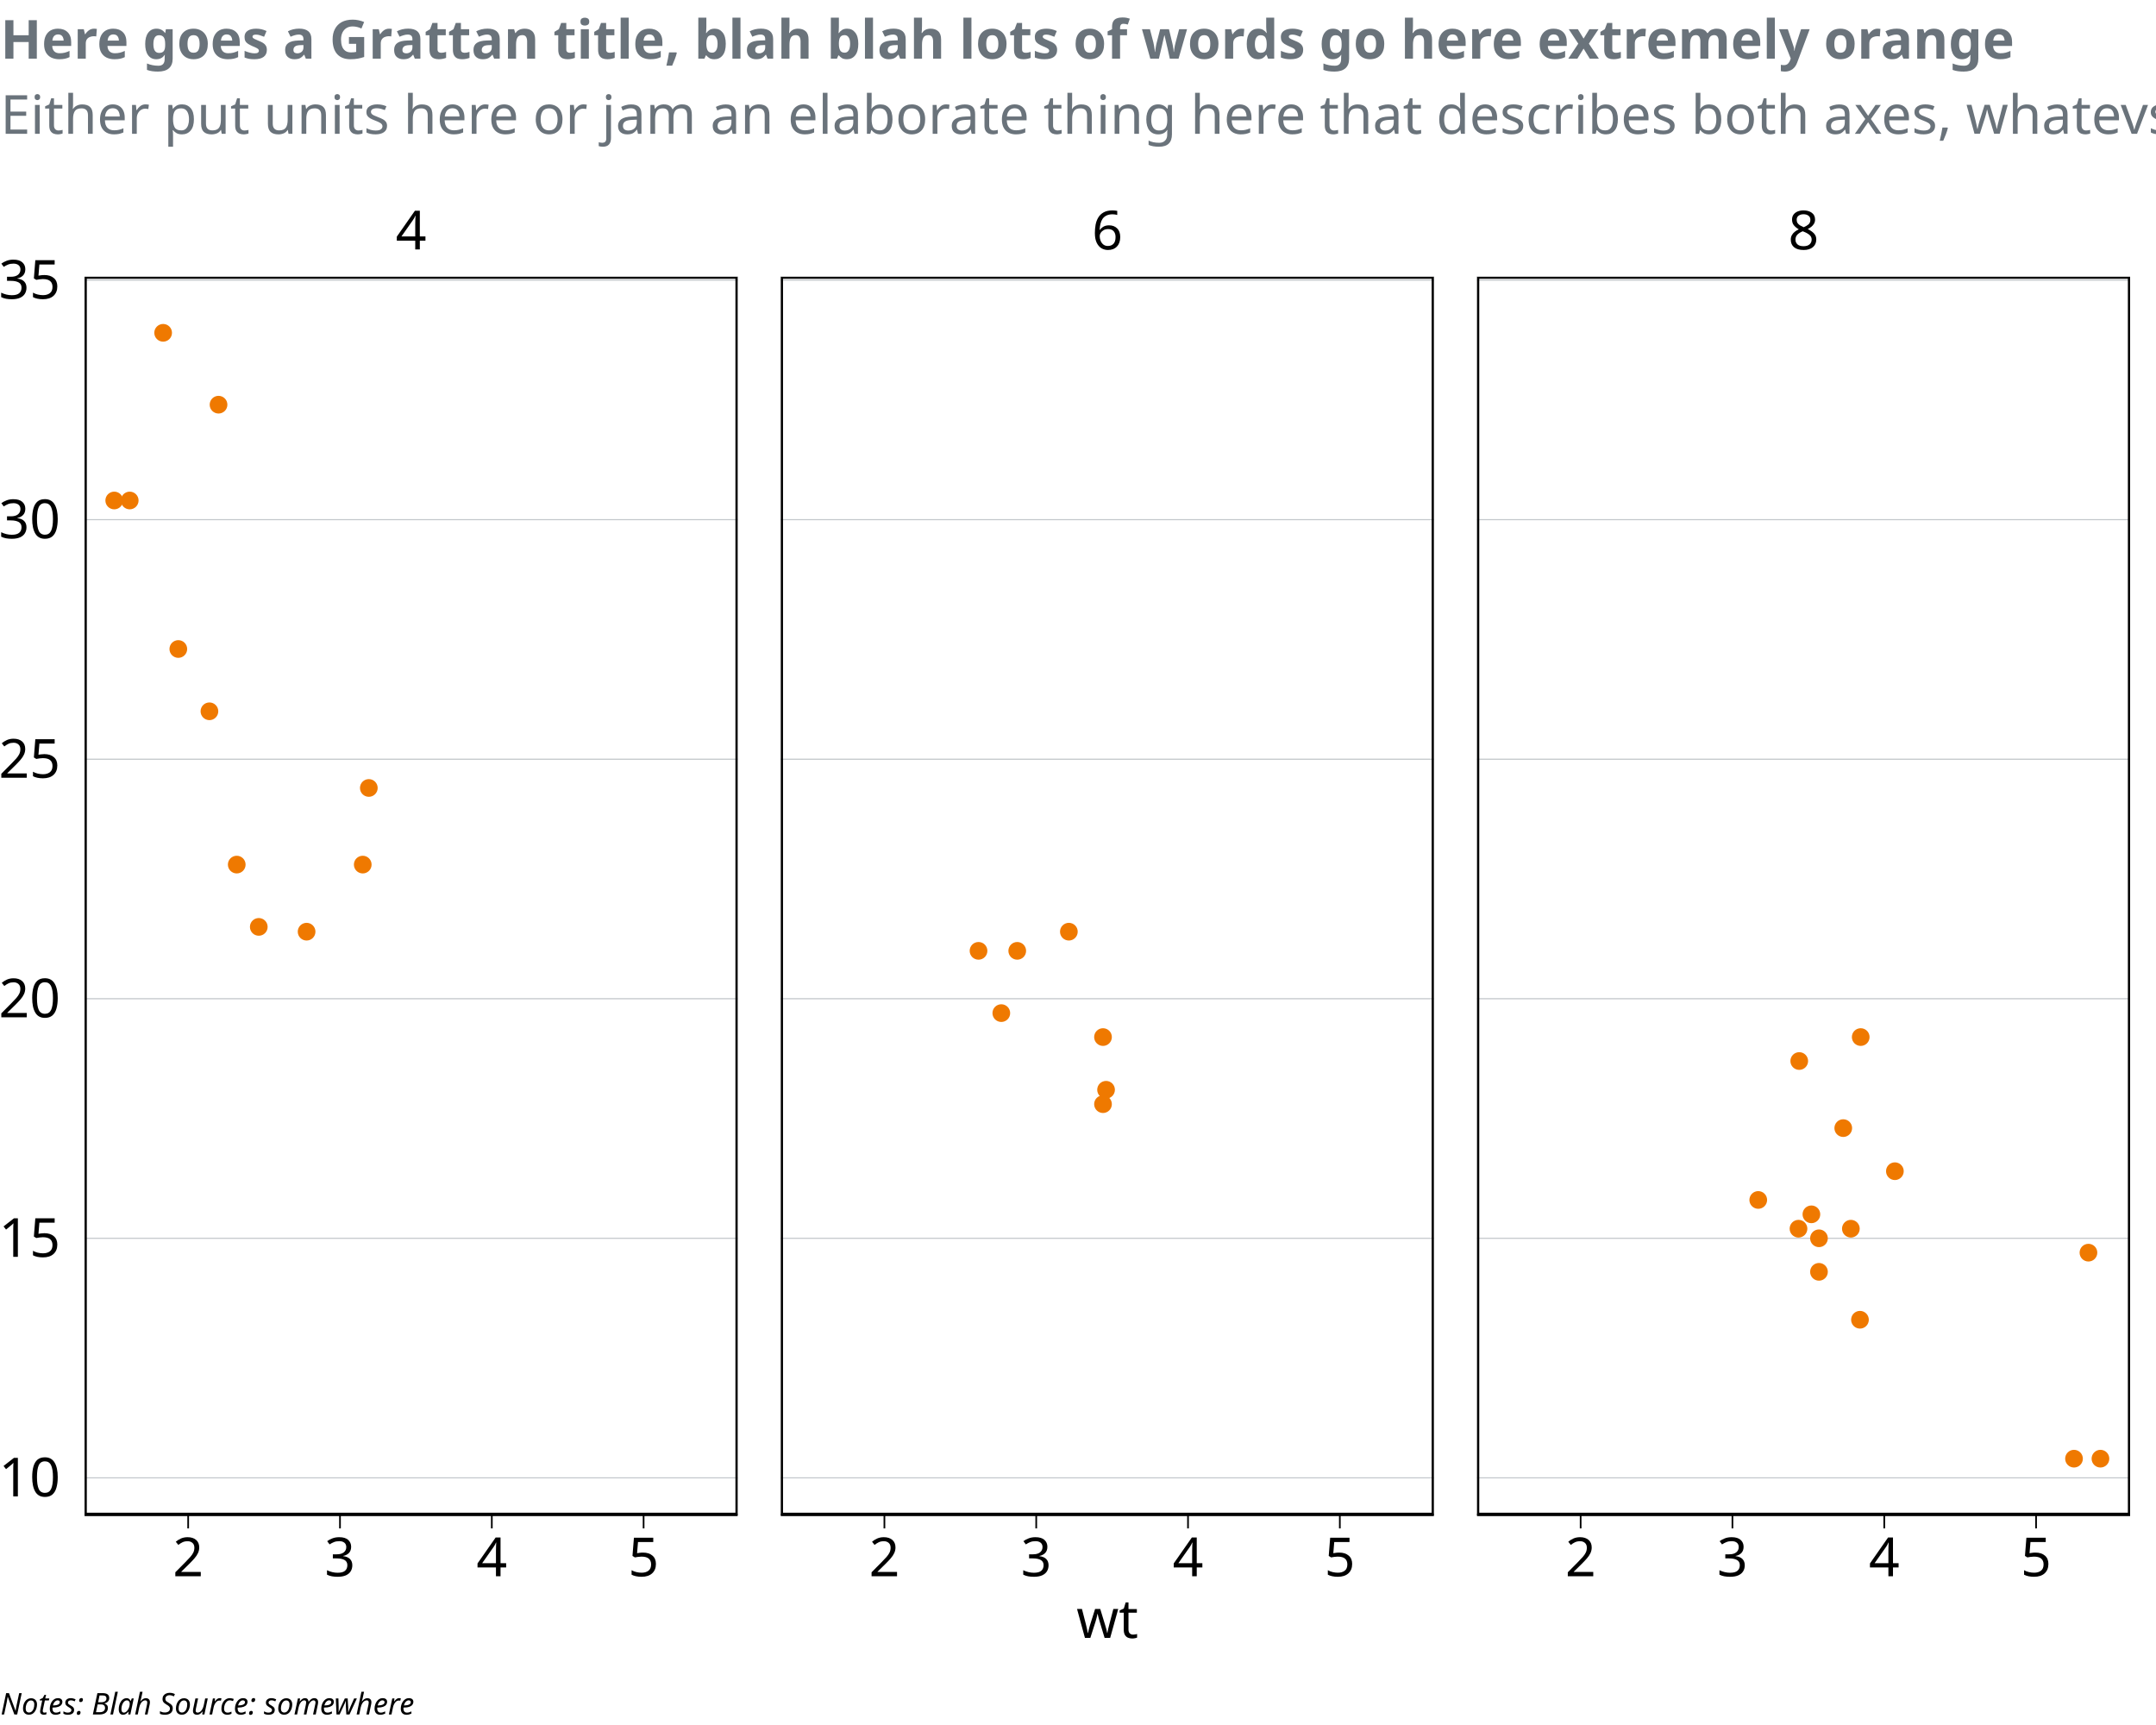
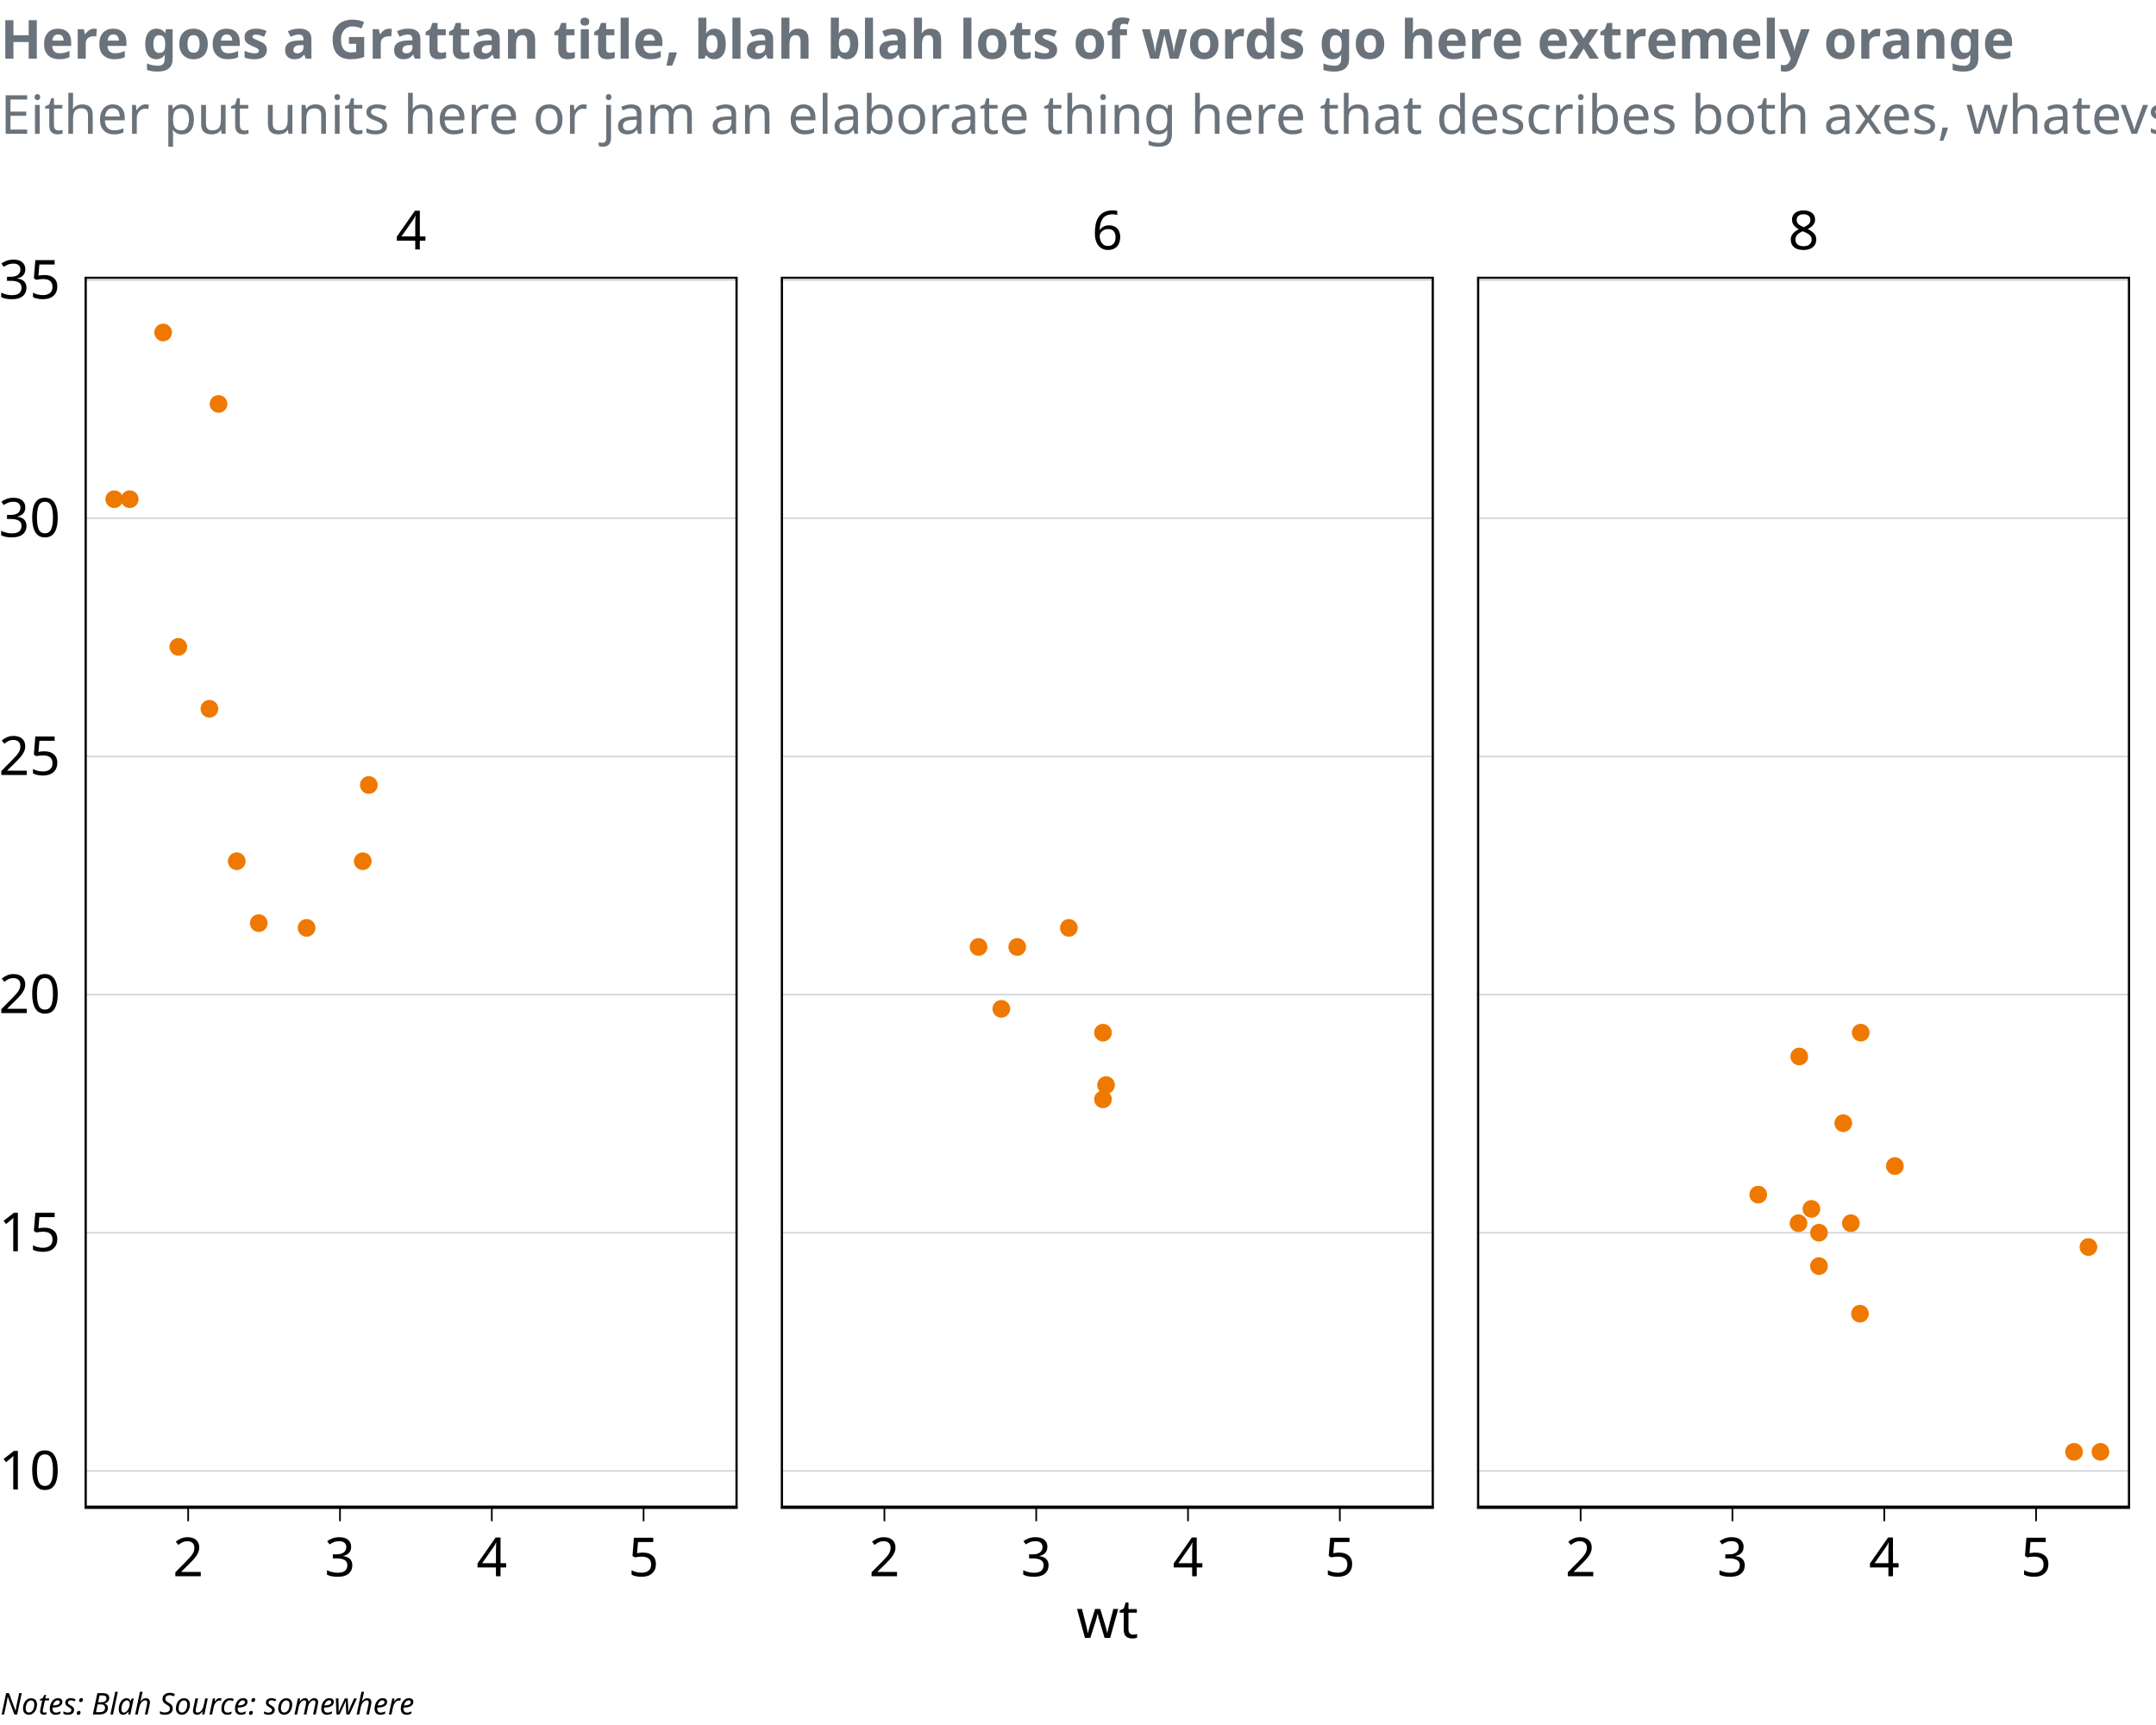
<svg xmlns="http://www.w3.org/2000/svg" class="svglite" data-engine-version="2.0" width="720.00pt" height="576.00pt" viewBox="0 0 720.00 576.00">
  <defs>
    <style type="text/css">
    .svglite line, .svglite polyline, .svglite polygon, .svglite path, .svglite rect, .svglite circle {
      fill: none;
      stroke: #000000;
      stroke-linecap: round;
      stroke-linejoin: round;
      stroke-miterlimit: 10.00;
    }
  </style>
  </defs>
  <rect width="100%" height="100%" style="stroke: none; fill: #FFFFFF;" />
  <defs>
    <clipPath id="cpMC4wMHw3MjAuMDB8MC4wMHw1NzYuMDA=">
      <rect x="0.00" y="0.00" width="720.00" height="576.00" />
    </clipPath>
  </defs>
  <g clip-path="url(#cpMC4wMHw3MjAuMDB8MC4wMHw1NzYuMDA=)">
    <rect x="0" y="0.00" width="720.00" height="576.00" style="stroke-width: 0.75; stroke: none; fill: #FFFFFF;" />
  </g>
  <defs>
-     <clipPath id="cpMjguMjR8MjQ2LjM0fDkyLjM0fDUwNS44Nw==">
-       <rect x="28.24" y="92.34" width="218.11" height="413.53" />
+     <clipPath id="cpMjguMjR8MjQ2LjM0fDkyLjM0fDUwMy40Nw==">
+       <rect x="28.24" y="92.34" width="218.11" height="411.14" />
    </clipPath>
  </defs>
-   <g clip-path="url(#cpMjguMjR8MjQ2LjM0fDkyLjM0fDUwNS44Nw==)">
-     <rect x="28.24" y="92.34" width="218.11" height="413.53" style="stroke-width: 0.75; stroke: none; fill: #FFFFFF;" />
-     <polyline points="28.24,493.47 246.34,493.47 " style="stroke-width: 0.38; stroke: #C3C7CB; stroke-linecap: butt;" />
-     <polyline points="28.24,413.48 246.34,413.48 " style="stroke-width: 0.38; stroke: #C3C7CB; stroke-linecap: butt;" />
-     <polyline points="28.24,333.49 246.34,333.49 " style="stroke-width: 0.38; stroke: #C3C7CB; stroke-linecap: butt;" />
-     <polyline points="28.24,253.51 246.34,253.51 " style="stroke-width: 0.38; stroke: #C3C7CB; stroke-linecap: butt;" />
-     <polyline points="28.24,173.52 246.34,173.52 " style="stroke-width: 0.38; stroke: #C3C7CB; stroke-linecap: butt;" />
-     <polyline points="28.24,93.54 246.34,93.54 " style="stroke-width: 0.38; stroke: #C3C7CB; stroke-linecap: butt;" />
-     <circle cx="79.06" cy="288.70" r="2.60" style="stroke-width: 0.71; stroke: #EF7900; fill: #EF7900;" />
-     <circle cx="123.17" cy="263.11" r="2.60" style="stroke-width: 0.71; stroke: #EF7900; fill: #EF7900;" />
-     <circle cx="121.14" cy="288.70" r="2.60" style="stroke-width: 0.71; stroke: #EF7900; fill: #EF7900;" />
-     <circle cx="72.98" cy="135.13" r="2.60" style="stroke-width: 0.71; stroke: #EF7900; fill: #EF7900;" />
-     <circle cx="43.32" cy="167.12" r="2.60" style="stroke-width: 0.71; stroke: #EF7900; fill: #EF7900;" />
-     <circle cx="54.48" cy="111.13" r="2.60" style="stroke-width: 0.71; stroke: #EF7900; fill: #EF7900;" />
-     <circle cx="86.42" cy="309.50" r="2.60" style="stroke-width: 0.71; stroke: #EF7900; fill: #EF7900;" />
-     <circle cx="59.55" cy="216.71" r="2.60" style="stroke-width: 0.71; stroke: #EF7900; fill: #EF7900;" />
-     <circle cx="69.94" cy="237.51" r="2.60" style="stroke-width: 0.71; stroke: #EF7900; fill: #EF7900;" />
-     <circle cx="38.15" cy="167.12" r="2.60" style="stroke-width: 0.71; stroke: #EF7900; fill: #EF7900;" />
-     <circle cx="102.39" cy="311.10" r="2.60" style="stroke-width: 0.71; stroke: #EF7900; fill: #EF7900;" />
-     <rect x="28.24" y="92.34" width="218.11" height="413.53" style="stroke-width: 1.50;" />
+   <g clip-path="url(#cpMjguMjR8MjQ2LjM0fDkyLjM0fDUwMy40Nw==)">
+     <rect x="28.24" y="92.34" width="218.11" height="411.14" style="stroke-width: 0.75; stroke: none; fill: #FFFFFF;" />
+     <polyline points="28.24,491.15 246.34,491.15 " style="stroke-width: 0.38; stroke: #C3C7CB; stroke-linecap: butt;" />
+     <polyline points="28.24,411.62 246.34,411.62 " style="stroke-width: 0.38; stroke: #C3C7CB; stroke-linecap: butt;" />
+     <polyline points="28.24,332.10 246.34,332.10 " style="stroke-width: 0.38; stroke: #C3C7CB; stroke-linecap: butt;" />
+     <polyline points="28.24,252.58 246.34,252.58 " style="stroke-width: 0.38; stroke: #C3C7CB; stroke-linecap: butt;" />
+     <polyline points="28.24,173.05 246.34,173.05 " style="stroke-width: 0.38; stroke: #C3C7CB; stroke-linecap: butt;" />
+     <polyline points="28.24,93.53 246.34,93.53 " style="stroke-width: 0.38; stroke: #C3C7CB; stroke-linecap: butt;" />
+     <circle cx="79.06" cy="287.57" r="2.60" style="stroke-width: 0.71; stroke: #EF7900; fill: #EF7900;" />
+     <circle cx="123.17" cy="262.12" r="2.60" style="stroke-width: 0.71; stroke: #EF7900; fill: #EF7900;" />
+     <circle cx="121.14" cy="287.57" r="2.60" style="stroke-width: 0.71; stroke: #EF7900; fill: #EF7900;" />
+     <circle cx="72.98" cy="134.88" r="2.60" style="stroke-width: 0.71; stroke: #EF7900; fill: #EF7900;" />
+     <circle cx="43.32" cy="166.69" r="2.60" style="stroke-width: 0.71; stroke: #EF7900; fill: #EF7900;" />
+     <circle cx="54.48" cy="111.02" r="2.60" style="stroke-width: 0.71; stroke: #EF7900; fill: #EF7900;" />
+     <circle cx="86.42" cy="308.24" r="2.60" style="stroke-width: 0.71; stroke: #EF7900; fill: #EF7900;" />
+     <circle cx="59.55" cy="216.00" r="2.60" style="stroke-width: 0.71; stroke: #EF7900; fill: #EF7900;" />
+     <circle cx="69.94" cy="236.67" r="2.60" style="stroke-width: 0.71; stroke: #EF7900; fill: #EF7900;" />
+     <circle cx="38.15" cy="166.69" r="2.60" style="stroke-width: 0.71; stroke: #EF7900; fill: #EF7900;" />
+     <circle cx="102.39" cy="309.83" r="2.60" style="stroke-width: 0.71; stroke: #EF7900; fill: #EF7900;" />
+     <rect x="28.24" y="92.34" width="218.11" height="411.14" style="stroke-width: 1.50;" />
  </g>
  <g clip-path="url(#cpMC4wMHw3MjAuMDB8MC4wMHw1NzYuMDA=)">
</g>
  <defs>
-     <clipPath id="cpMjYwLjc0fDQ3OC44NXw5Mi4zNHw1MDUuODc=">
-       <rect x="260.74" y="92.34" width="218.11" height="413.53" />
+     <clipPath id="cpMjYwLjc0fDQ3OC44NXw5Mi4zNHw1MDMuNDc=">
+       <rect x="260.74" y="92.34" width="218.11" height="411.14" />
    </clipPath>
  </defs>
-   <g clip-path="url(#cpMjYwLjc0fDQ3OC44NXw5Mi4zNHw1MDUuODc=)">
-     <rect x="260.74" y="92.34" width="218.11" height="413.53" style="stroke-width: 0.75; stroke: none; fill: #FFFFFF;" />
-     <polyline points="260.74,493.47 478.85,493.47 " style="stroke-width: 0.38; stroke: #C3C7CB; stroke-linecap: butt;" />
-     <polyline points="260.74,413.48 478.85,413.48 " style="stroke-width: 0.38; stroke: #C3C7CB; stroke-linecap: butt;" />
-     <polyline points="260.74,333.49 478.85,333.49 " style="stroke-width: 0.38; stroke: #C3C7CB; stroke-linecap: butt;" />
-     <polyline points="260.74,253.51 478.85,253.51 " style="stroke-width: 0.38; stroke: #C3C7CB; stroke-linecap: butt;" />
-     <polyline points="260.74,173.52 478.85,173.52 " style="stroke-width: 0.38; stroke: #C3C7CB; stroke-linecap: butt;" />
-     <polyline points="260.74,93.54 478.85,93.54 " style="stroke-width: 0.38; stroke: #C3C7CB; stroke-linecap: butt;" />
-     <circle cx="326.78" cy="317.50" r="2.60" style="stroke-width: 0.71; stroke: #EF7900; fill: #EF7900;" />
-     <circle cx="339.71" cy="317.50" r="2.60" style="stroke-width: 0.71; stroke: #EF7900; fill: #EF7900;" />
-     <circle cx="356.95" cy="311.10" r="2.60" style="stroke-width: 0.71; stroke: #EF7900; fill: #EF7900;" />
-     <circle cx="369.37" cy="363.89" r="2.60" style="stroke-width: 0.71; stroke: #EF7900; fill: #EF7900;" />
-     <circle cx="368.35" cy="346.29" r="2.60" style="stroke-width: 0.71; stroke: #EF7900; fill: #EF7900;" />
-     <circle cx="368.35" cy="368.69" r="2.60" style="stroke-width: 0.71; stroke: #EF7900; fill: #EF7900;" />
-     <circle cx="334.39" cy="338.29" r="2.60" style="stroke-width: 0.71; stroke: #EF7900; fill: #EF7900;" />
-     <rect x="260.74" y="92.34" width="218.11" height="413.53" style="stroke-width: 1.50;" />
+   <g clip-path="url(#cpMjYwLjc0fDQ3OC44NXw5Mi4zNHw1MDMuNDc=)">
+     <rect x="260.74" y="92.34" width="218.11" height="411.14" style="stroke-width: 0.75; stroke: none; fill: #FFFFFF;" />
+     <polyline points="260.74,491.15 478.85,491.15 " style="stroke-width: 0.38; stroke: #C3C7CB; stroke-linecap: butt;" />
+     <polyline points="260.74,411.62 478.85,411.62 " style="stroke-width: 0.38; stroke: #C3C7CB; stroke-linecap: butt;" />
+     <polyline points="260.74,332.10 478.85,332.10 " style="stroke-width: 0.38; stroke: #C3C7CB; stroke-linecap: butt;" />
+     <polyline points="260.74,252.58 478.85,252.58 " style="stroke-width: 0.38; stroke: #C3C7CB; stroke-linecap: butt;" />
+     <polyline points="260.74,173.05 478.85,173.05 " style="stroke-width: 0.38; stroke: #C3C7CB; stroke-linecap: butt;" />
+     <polyline points="260.74,93.53 478.85,93.53 " style="stroke-width: 0.38; stroke: #C3C7CB; stroke-linecap: butt;" />
+     <circle cx="326.78" cy="316.20" r="2.60" style="stroke-width: 0.71; stroke: #EF7900; fill: #EF7900;" />
+     <circle cx="339.71" cy="316.20" r="2.60" style="stroke-width: 0.71; stroke: #EF7900; fill: #EF7900;" />
+     <circle cx="356.95" cy="309.83" r="2.60" style="stroke-width: 0.71; stroke: #EF7900; fill: #EF7900;" />
+     <circle cx="369.37" cy="362.32" r="2.60" style="stroke-width: 0.71; stroke: #EF7900; fill: #EF7900;" />
+     <circle cx="368.35" cy="344.82" r="2.60" style="stroke-width: 0.71; stroke: #EF7900; fill: #EF7900;" />
+     <circle cx="368.35" cy="367.09" r="2.60" style="stroke-width: 0.71; stroke: #EF7900; fill: #EF7900;" />
+     <circle cx="334.39" cy="336.87" r="2.60" style="stroke-width: 0.71; stroke: #EF7900; fill: #EF7900;" />
+     <rect x="260.74" y="92.34" width="218.11" height="411.14" style="stroke-width: 1.50;" />
  </g>
  <g clip-path="url(#cpMC4wMHw3MjAuMDB8MC4wMHw1NzYuMDA=)">
</g>
  <defs>
-     <clipPath id="cpNDkzLjI1fDcxMS4zNnw5Mi4zNHw1MDUuODc=">
-       <rect x="493.25" y="92.34" width="218.11" height="413.53" />
+     <clipPath id="cpNDkzLjI1fDcxMS4zNnw5Mi4zNHw1MDMuNDc=">
+       <rect x="493.25" y="92.34" width="218.11" height="411.14" />
    </clipPath>
  </defs>
-   <g clip-path="url(#cpNDkzLjI1fDcxMS4zNnw5Mi4zNHw1MDUuODc=)">
-     <rect x="493.25" y="92.34" width="218.11" height="413.53" style="stroke-width: 0.75; stroke: none; fill: #FFFFFF;" />
-     <polyline points="493.25,493.47 711.36,493.47 " style="stroke-width: 0.38; stroke: #C3C7CB; stroke-linecap: butt;" />
-     <polyline points="493.25,413.48 711.36,413.48 " style="stroke-width: 0.38; stroke: #C3C7CB; stroke-linecap: butt;" />
-     <polyline points="493.25,333.49 711.36,333.49 " style="stroke-width: 0.38; stroke: #C3C7CB; stroke-linecap: butt;" />
-     <polyline points="493.25,253.51 711.36,253.51 " style="stroke-width: 0.38; stroke: #C3C7CB; stroke-linecap: butt;" />
-     <polyline points="493.25,173.52 711.36,173.52 " style="stroke-width: 0.38; stroke: #C3C7CB; stroke-linecap: butt;" />
-     <polyline points="493.25,93.54 711.36,93.54 " style="stroke-width: 0.38; stroke: #C3C7CB; stroke-linecap: butt;" />
-     <circle cx="600.86" cy="354.29" r="2.60" style="stroke-width: 0.71; stroke: #EF7900; fill: #EF7900;" />
-     <circle cx="607.45" cy="424.68" r="2.60" style="stroke-width: 0.71; stroke: #EF7900; fill: #EF7900;" />
-     <circle cx="632.80" cy="391.08" r="2.60" style="stroke-width: 0.71; stroke: #EF7900; fill: #EF7900;" />
-     <circle cx="615.56" cy="376.69" r="2.60" style="stroke-width: 0.71; stroke: #EF7900; fill: #EF7900;" />
-     <circle cx="618.10" cy="410.28" r="2.60" style="stroke-width: 0.71; stroke: #EF7900; fill: #EF7900;" />
-     <circle cx="692.62" cy="487.07" r="2.60" style="stroke-width: 0.71; stroke: #EF7900; fill: #EF7900;" />
-     <circle cx="701.45" cy="487.07" r="2.60" style="stroke-width: 0.71; stroke: #EF7900; fill: #EF7900;" />
-     <circle cx="697.44" cy="418.28" r="2.60" style="stroke-width: 0.71; stroke: #EF7900; fill: #EF7900;" />
-     <circle cx="604.92" cy="405.48" r="2.60" style="stroke-width: 0.71; stroke: #EF7900; fill: #EF7900;" />
-     <circle cx="600.61" cy="410.28" r="2.60" style="stroke-width: 0.71; stroke: #EF7900; fill: #EF7900;" />
-     <circle cx="621.14" cy="440.68" r="2.60" style="stroke-width: 0.71; stroke: #EF7900; fill: #EF7900;" />
-     <circle cx="621.39" cy="346.29" r="2.60" style="stroke-width: 0.71; stroke: #EF7900; fill: #EF7900;" />
-     <circle cx="587.17" cy="400.68" r="2.60" style="stroke-width: 0.71; stroke: #EF7900; fill: #EF7900;" />
-     <circle cx="607.45" cy="413.48" r="2.60" style="stroke-width: 0.71; stroke: #EF7900; fill: #EF7900;" />
-     <rect x="493.25" y="92.34" width="218.11" height="413.53" style="stroke-width: 1.50;" />
+   <g clip-path="url(#cpNDkzLjI1fDcxMS4zNnw5Mi4zNHw1MDMuNDc=)">
+     <rect x="493.25" y="92.34" width="218.11" height="411.14" style="stroke-width: 0.75; stroke: none; fill: #FFFFFF;" />
+     <polyline points="493.25,491.15 711.36,491.15 " style="stroke-width: 0.38; stroke: #C3C7CB; stroke-linecap: butt;" />
+     <polyline points="493.25,411.62 711.36,411.62 " style="stroke-width: 0.38; stroke: #C3C7CB; stroke-linecap: butt;" />
+     <polyline points="493.25,332.10 711.36,332.10 " style="stroke-width: 0.38; stroke: #C3C7CB; stroke-linecap: butt;" />
+     <polyline points="493.25,252.58 711.36,252.58 " style="stroke-width: 0.38; stroke: #C3C7CB; stroke-linecap: butt;" />
+     <polyline points="493.25,173.05 711.36,173.05 " style="stroke-width: 0.38; stroke: #C3C7CB; stroke-linecap: butt;" />
+     <polyline points="493.25,93.53 711.36,93.53 " style="stroke-width: 0.38; stroke: #C3C7CB; stroke-linecap: butt;" />
+     <circle cx="600.86" cy="352.78" r="2.60" style="stroke-width: 0.71; stroke: #EF7900; fill: #EF7900;" />
+     <circle cx="607.45" cy="422.76" r="2.60" style="stroke-width: 0.71; stroke: #EF7900; fill: #EF7900;" />
+     <circle cx="632.80" cy="389.36" r="2.60" style="stroke-width: 0.71; stroke: #EF7900; fill: #EF7900;" />
+     <circle cx="615.56" cy="375.04" r="2.60" style="stroke-width: 0.71; stroke: #EF7900; fill: #EF7900;" />
+     <circle cx="618.10" cy="408.44" r="2.60" style="stroke-width: 0.71; stroke: #EF7900; fill: #EF7900;" />
+     <circle cx="692.62" cy="484.79" r="2.60" style="stroke-width: 0.71; stroke: #EF7900; fill: #EF7900;" />
+     <circle cx="701.45" cy="484.79" r="2.60" style="stroke-width: 0.71; stroke: #EF7900; fill: #EF7900;" />
+     <circle cx="697.44" cy="416.40" r="2.60" style="stroke-width: 0.71; stroke: #EF7900; fill: #EF7900;" />
+     <circle cx="604.92" cy="403.67" r="2.60" style="stroke-width: 0.71; stroke: #EF7900; fill: #EF7900;" />
+     <circle cx="600.61" cy="408.44" r="2.60" style="stroke-width: 0.71; stroke: #EF7900; fill: #EF7900;" />
+     <circle cx="621.14" cy="438.66" r="2.60" style="stroke-width: 0.71; stroke: #EF7900; fill: #EF7900;" />
+     <circle cx="621.39" cy="344.82" r="2.60" style="stroke-width: 0.71; stroke: #EF7900; fill: #EF7900;" />
+     <circle cx="587.17" cy="398.90" r="2.60" style="stroke-width: 0.71; stroke: #EF7900; fill: #EF7900;" />
+     <circle cx="607.45" cy="411.62" r="2.60" style="stroke-width: 0.71; stroke: #EF7900; fill: #EF7900;" />
+     <rect x="493.25" y="92.34" width="218.11" height="411.14" style="stroke-width: 1.50;" />
  </g>
  <g clip-path="url(#cpMC4wMHw3MjAuMDB8MC4wMHw1NzYuMDA=)">
</g>
  <defs>
    <clipPath id="cpMjguMjR8MjQ2LjM0fDYxLjg2fDkyLjM0">
      <rect x="28.24" y="61.86" width="218.11" height="30.47" />
    </clipPath>
  </defs>
  <g clip-path="url(#cpMjguMjR8MjQ2LjM0fDYxLjg2fDkyLjM0)">
    <rect x="28.24" y="61.86" width="218.11" height="30.47" style="stroke-width: 0.75; stroke: none; fill: #FFFFFF;" />
    <text x="137.29" y="83.29" text-anchor="middle" style="font-size: 18.00px; font-family: sans;" textLength="10.01px" lengthAdjust="spacingAndGlyphs">4</text>
  </g>
  <g clip-path="url(#cpMC4wMHw3MjAuMDB8MC4wMHw1NzYuMDA=)">
</g>
  <defs>
    <clipPath id="cpMjYwLjc0fDQ3OC44NXw2MS44Nnw5Mi4zNA==">
      <rect x="260.74" y="61.86" width="218.11" height="30.47" />
    </clipPath>
  </defs>
  <g clip-path="url(#cpMjYwLjc0fDQ3OC44NXw2MS44Nnw5Mi4zNA==)">
    <rect x="260.74" y="61.86" width="218.11" height="30.47" style="stroke-width: 0.75; stroke: none; fill: #FFFFFF;" />
    <text x="369.80" y="83.29" text-anchor="middle" style="font-size: 18.00px; font-family: sans;" textLength="10.01px" lengthAdjust="spacingAndGlyphs">6</text>
  </g>
  <g clip-path="url(#cpMC4wMHw3MjAuMDB8MC4wMHw1NzYuMDA=)">
</g>
  <defs>
    <clipPath id="cpNDkzLjI1fDcxMS4zNnw2MS44Nnw5Mi4zNA==">
      <rect x="493.25" y="61.86" width="218.11" height="30.47" />
    </clipPath>
  </defs>
  <g clip-path="url(#cpNDkzLjI1fDcxMS4zNnw2MS44Nnw5Mi4zNA==)">
    <rect x="493.25" y="61.86" width="218.11" height="30.47" style="stroke-width: 0.75; stroke: none; fill: #FFFFFF;" />
    <text x="602.31" y="83.29" text-anchor="middle" style="font-size: 18.00px; font-family: sans;" textLength="10.01px" lengthAdjust="spacingAndGlyphs">8</text>
  </g>
  <g clip-path="url(#cpMC4wMHw3MjAuMDB8MC4wMHw1NzYuMDA=)">
-     <polyline points="28.24,505.87 246.34,505.87 " style="stroke-width: 0.75; stroke-linecap: butt;" />
-     <polyline points="62.84,510.35 62.84,505.87 " style="stroke-width: 0.56; stroke-linecap: butt;" />
-     <polyline points="113.54,510.35 113.54,505.87 " style="stroke-width: 0.56; stroke-linecap: butt;" />
-     <polyline points="164.24,510.35 164.24,505.87 " style="stroke-width: 0.56; stroke-linecap: butt;" />
-     <polyline points="214.93,510.35 214.93,505.87 " style="stroke-width: 0.56; stroke-linecap: butt;" />
+     <polyline points="28.24,503.47 246.34,503.47 " style="stroke-width: 0.75; stroke-linecap: butt;" />
+     <polyline points="62.84,507.96 62.84,503.47 " style="stroke-width: 0.56; stroke-linecap: butt;" />
+     <polyline points="113.54,507.96 113.54,503.47 " style="stroke-width: 0.56; stroke-linecap: butt;" />
+     <polyline points="164.24,507.96 164.24,503.47 " style="stroke-width: 0.56; stroke-linecap: butt;" />
+     <polyline points="214.93,507.96 214.93,503.47 " style="stroke-width: 0.56; stroke-linecap: butt;" />
    <text x="62.84" y="526.32" text-anchor="middle" style="font-size: 18.00px; font-family: sans;" textLength="10.01px" lengthAdjust="spacingAndGlyphs">2</text>
    <text x="113.54" y="526.32" text-anchor="middle" style="font-size: 18.00px; font-family: sans;" textLength="10.01px" lengthAdjust="spacingAndGlyphs">3</text>
    <text x="164.24" y="526.32" text-anchor="middle" style="font-size: 18.00px; font-family: sans;" textLength="10.01px" lengthAdjust="spacingAndGlyphs">4</text>
    <text x="214.93" y="526.32" text-anchor="middle" style="font-size: 18.00px; font-family: sans;" textLength="10.01px" lengthAdjust="spacingAndGlyphs">5</text>
-     <polyline points="260.74,505.87 478.85,505.87 " style="stroke-width: 0.75; stroke-linecap: butt;" />
-     <polyline points="295.35,510.35 295.35,505.87 " style="stroke-width: 0.56; stroke-linecap: butt;" />
-     <polyline points="346.05,510.35 346.05,505.87 " style="stroke-width: 0.56; stroke-linecap: butt;" />
-     <polyline points="396.74,510.35 396.74,505.87 " style="stroke-width: 0.56; stroke-linecap: butt;" />
-     <polyline points="447.44,510.35 447.44,505.87 " style="stroke-width: 0.56; stroke-linecap: butt;" />
+     <polyline points="260.74,503.47 478.85,503.47 " style="stroke-width: 0.75; stroke-linecap: butt;" />
+     <polyline points="295.35,507.96 295.35,503.47 " style="stroke-width: 0.56; stroke-linecap: butt;" />
+     <polyline points="346.05,507.96 346.05,503.47 " style="stroke-width: 0.56; stroke-linecap: butt;" />
+     <polyline points="396.74,507.96 396.74,503.47 " style="stroke-width: 0.56; stroke-linecap: butt;" />
+     <polyline points="447.44,507.96 447.44,503.47 " style="stroke-width: 0.56; stroke-linecap: butt;" />
    <text x="295.35" y="526.32" text-anchor="middle" style="font-size: 18.00px; font-family: sans;" textLength="10.01px" lengthAdjust="spacingAndGlyphs">2</text>
    <text x="346.05" y="526.32" text-anchor="middle" style="font-size: 18.00px; font-family: sans;" textLength="10.01px" lengthAdjust="spacingAndGlyphs">3</text>
    <text x="396.74" y="526.32" text-anchor="middle" style="font-size: 18.00px; font-family: sans;" textLength="10.01px" lengthAdjust="spacingAndGlyphs">4</text>
    <text x="447.44" y="526.32" text-anchor="middle" style="font-size: 18.00px; font-family: sans;" textLength="10.01px" lengthAdjust="spacingAndGlyphs">5</text>
-     <polyline points="493.25,505.87 711.36,505.87 " style="stroke-width: 0.75; stroke-linecap: butt;" />
-     <polyline points="527.86,510.35 527.86,505.87 " style="stroke-width: 0.56; stroke-linecap: butt;" />
-     <polyline points="578.55,510.35 578.55,505.87 " style="stroke-width: 0.56; stroke-linecap: butt;" />
-     <polyline points="629.25,510.35 629.25,505.87 " style="stroke-width: 0.56; stroke-linecap: butt;" />
-     <polyline points="679.95,510.35 679.95,505.87 " style="stroke-width: 0.56; stroke-linecap: butt;" />
+     <polyline points="493.25,503.47 711.36,503.47 " style="stroke-width: 0.75; stroke-linecap: butt;" />
+     <polyline points="527.86,507.96 527.86,503.47 " style="stroke-width: 0.56; stroke-linecap: butt;" />
+     <polyline points="578.55,507.96 578.55,503.47 " style="stroke-width: 0.56; stroke-linecap: butt;" />
+     <polyline points="629.25,507.96 629.25,503.47 " style="stroke-width: 0.56; stroke-linecap: butt;" />
+     <polyline points="679.95,507.96 679.95,503.47 " style="stroke-width: 0.56; stroke-linecap: butt;" />
    <text x="527.86" y="526.32" text-anchor="middle" style="font-size: 18.00px; font-family: sans;" textLength="10.01px" lengthAdjust="spacingAndGlyphs">2</text>
    <text x="578.55" y="526.32" text-anchor="middle" style="font-size: 18.00px; font-family: sans;" textLength="10.01px" lengthAdjust="spacingAndGlyphs">3</text>
    <text x="629.25" y="526.32" text-anchor="middle" style="font-size: 18.00px; font-family: sans;" textLength="10.01px" lengthAdjust="spacingAndGlyphs">4</text>
    <text x="679.95" y="526.32" text-anchor="middle" style="font-size: 18.00px; font-family: sans;" textLength="10.01px" lengthAdjust="spacingAndGlyphs">5</text>
-     <text x="20.17" y="499.66" text-anchor="end" style="font-size: 18.00px; font-family: sans;" textLength="20.02px" lengthAdjust="spacingAndGlyphs">10</text>
-     <text x="20.17" y="419.67" text-anchor="end" style="font-size: 18.00px; font-family: sans;" textLength="20.02px" lengthAdjust="spacingAndGlyphs">15</text>
-     <text x="20.17" y="339.69" text-anchor="end" style="font-size: 18.00px; font-family: sans;" textLength="20.02px" lengthAdjust="spacingAndGlyphs">20</text>
-     <text x="20.17" y="259.70" text-anchor="end" style="font-size: 18.00px; font-family: sans;" textLength="20.02px" lengthAdjust="spacingAndGlyphs">25</text>
-     <text x="20.17" y="179.72" text-anchor="end" style="font-size: 18.00px; font-family: sans;" textLength="20.02px" lengthAdjust="spacingAndGlyphs">30</text>
-     <text x="20.17" y="99.73" text-anchor="end" style="font-size: 18.00px; font-family: sans;" textLength="20.02px" lengthAdjust="spacingAndGlyphs">35</text>
+     <text x="20.17" y="497.34" text-anchor="end" style="font-size: 18.00px; font-family: sans;" textLength="20.02px" lengthAdjust="spacingAndGlyphs">10</text>
+     <text x="20.17" y="417.82" text-anchor="end" style="font-size: 18.00px; font-family: sans;" textLength="20.02px" lengthAdjust="spacingAndGlyphs">15</text>
+     <text x="20.17" y="338.29" text-anchor="end" style="font-size: 18.00px; font-family: sans;" textLength="20.02px" lengthAdjust="spacingAndGlyphs">20</text>
+     <text x="20.17" y="258.77" text-anchor="end" style="font-size: 18.00px; font-family: sans;" textLength="20.02px" lengthAdjust="spacingAndGlyphs">25</text>
+     <text x="20.17" y="179.25" text-anchor="end" style="font-size: 18.00px; font-family: sans;" textLength="20.02px" lengthAdjust="spacingAndGlyphs">30</text>
+     <text x="20.17" y="99.72" text-anchor="end" style="font-size: 18.00px; font-family: sans;" textLength="20.02px" lengthAdjust="spacingAndGlyphs">35</text>
    <text x="369.80" y="546.93" text-anchor="middle" style="font-size: 18.00px; font-family: sans;" textLength="18.00px" lengthAdjust="spacingAndGlyphs">wt</text>
    <text x="0.14" y="44.68" style="font-size: 18.00px; fill: #6A737B; font-family: sans;" textLength="682.47px" lengthAdjust="spacingAndGlyphs">Either put units here or jam an elaborate thing here that describes both axes, whatevs</text>
    <text x="0.14" y="19.59" style="font-size: 18.00px; font-weight: bold; fill: #6A737B; font-family: sans;" textLength="595.38px" lengthAdjust="spacingAndGlyphs">Here goes a Grattan title, blah blah lots of words go here extremely orange</text>
    <text x="0.14" y="572.49" style="font-size: 9.99px; font-style: italic; font-family: sans;" textLength="143.29px" lengthAdjust="spacingAndGlyphs">Notes: Blah Source: somewhere</text>
  </g>
</svg>
